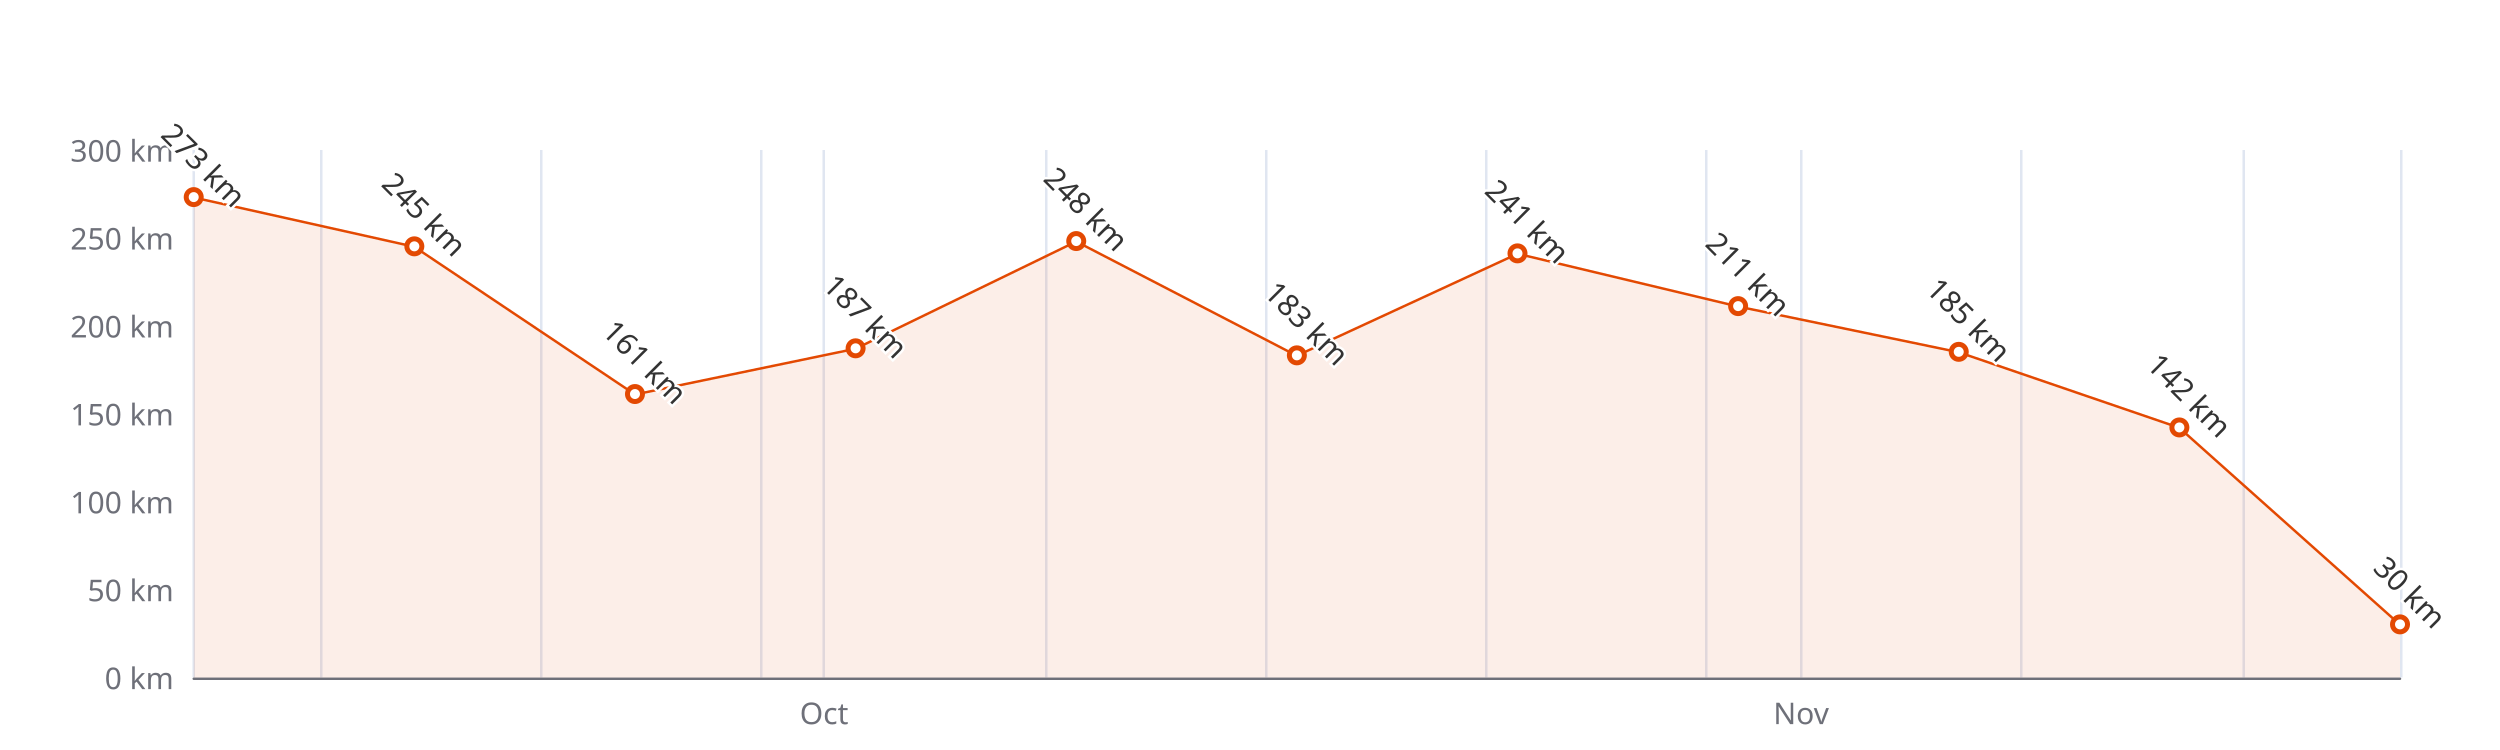
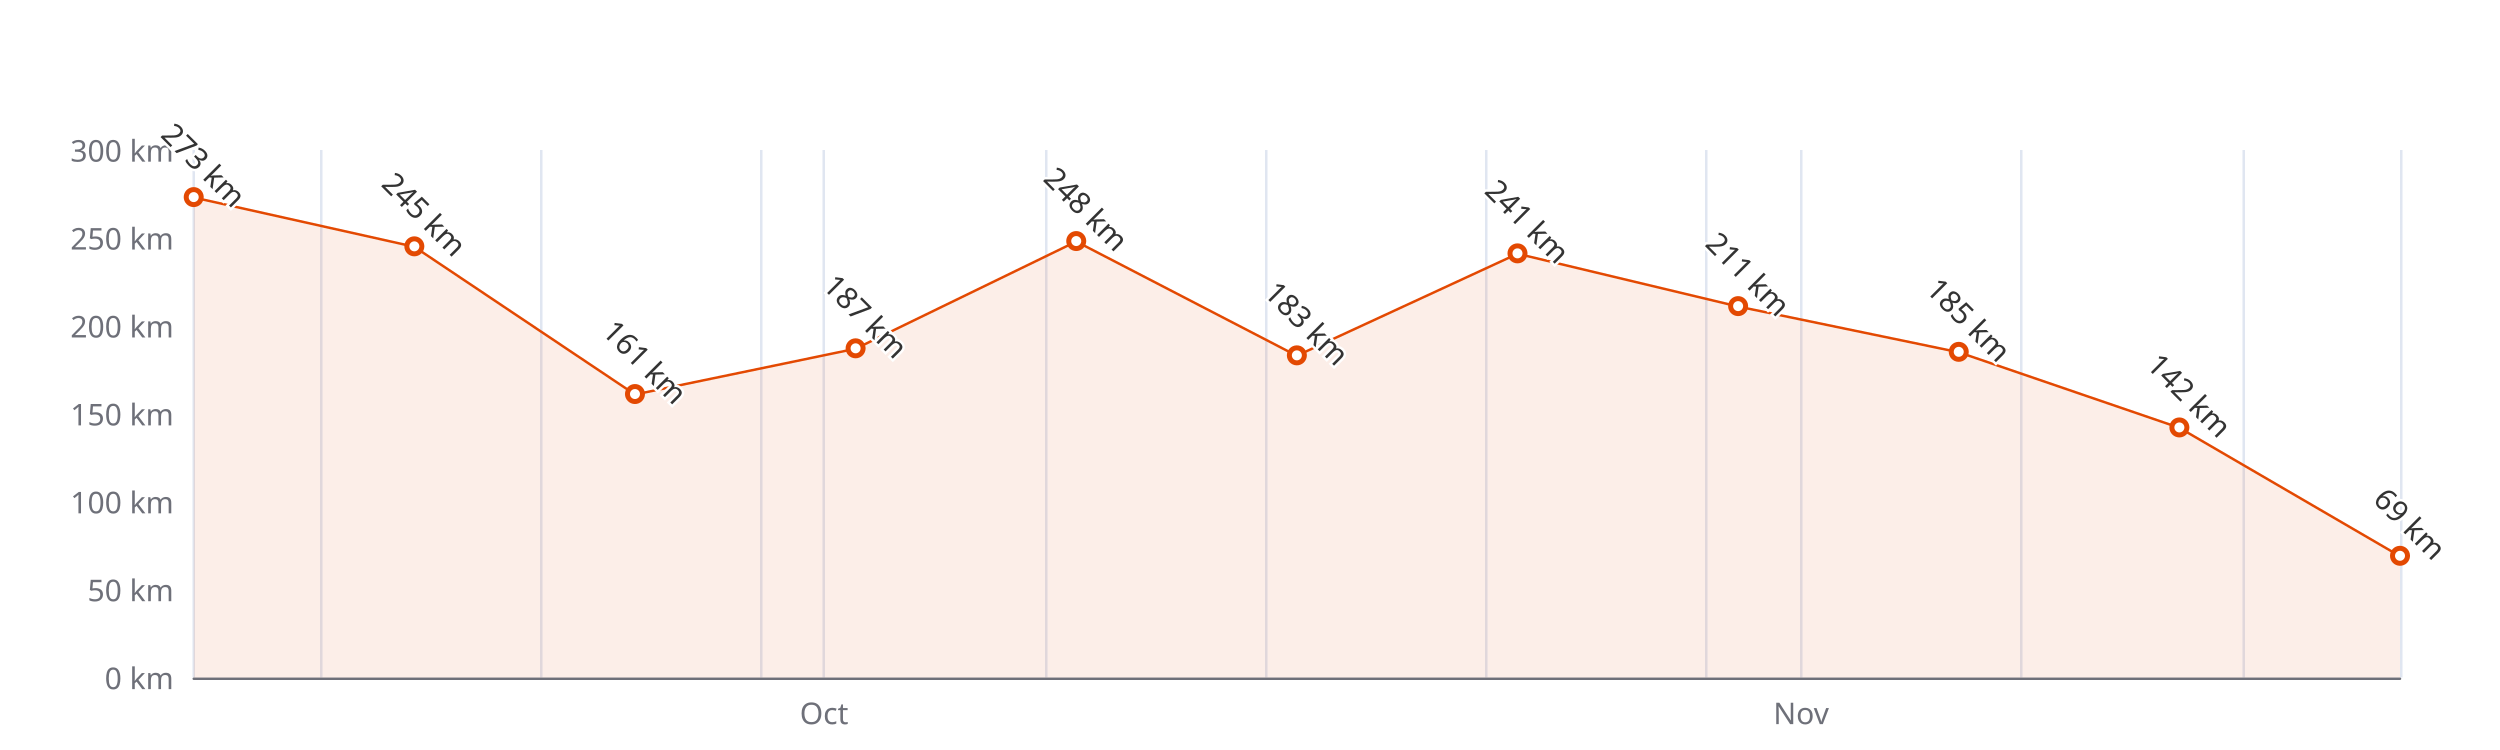
<svg xmlns="http://www.w3.org/2000/svg" width="1000" height="300" version="1.1" baseProfile="full" viewBox="0 0 1000 300">
  <rect width="1000" height="300" x="0" y="0" id="0" fill="#ffffff" />
  <path d="M77.5 60L77.5 271" fill="none" stroke="#E0E6F1" />
  <path d="M128.5 60L128.5 271" fill="none" stroke="#E0E6F1" />
  <path d="M216.5 60L216.5 271" fill="none" stroke="#E0E6F1" />
  <path d="M304.5 60L304.5 271" fill="none" stroke="#E0E6F1" />
  <path d="M329.5 60L329.5 271" fill="none" stroke="#E0E6F1" />
  <path d="M418.5 60L418.5 271" fill="none" stroke="#E0E6F1" />
  <path d="M506.5 60L506.5 271" fill="none" stroke="#E0E6F1" />
  <path d="M594.5 60L594.5 271" fill="none" stroke="#E0E6F1" />
  <path d="M682.5 60L682.5 271" fill="none" stroke="#E0E6F1" />
  <path d="M720.5 60L720.5 271" fill="none" stroke="#E0E6F1" />
  <path d="M808.5 60L808.5 271" fill="none" stroke="#E0E6F1" />
  <path d="M897.5 60L897.5 271" fill="none" stroke="#E0E6F1" />
  <path d="M960.5 60L960.5 271" fill="none" stroke="#E0E6F1" />
  <path d="M77.5 271.5L960 271.5" fill="none" stroke="#6E7079" stroke-linecap="round" />
  <text dominant-baseline="central" text-anchor="end" style="font-size:12px;font-family:sans-serif;" xml:space="preserve" transform="translate(69.48 271)" fill="#6E7079">0 km</text>
  <text dominant-baseline="central" text-anchor="end" style="font-size:12px;font-family:sans-serif;" xml:space="preserve" transform="translate(69.48 235.8333)" fill="#6E7079">50 km</text>
  <text dominant-baseline="central" text-anchor="end" style="font-size:12px;font-family:sans-serif;" xml:space="preserve" transform="translate(69.48 200.6667)" fill="#6E7079">100 km</text>
  <text dominant-baseline="central" text-anchor="end" style="font-size:12px;font-family:sans-serif;" xml:space="preserve" transform="translate(69.48 165.5)" fill="#6E7079">150 km</text>
  <text dominant-baseline="central" text-anchor="end" style="font-size:12px;font-family:sans-serif;" xml:space="preserve" transform="translate(69.48 130.3333)" fill="#6E7079">200 km</text>
  <text dominant-baseline="central" text-anchor="end" style="font-size:12px;font-family:sans-serif;" xml:space="preserve" transform="translate(69.48 95.1667)" fill="#6E7079">250 km</text>
  <text dominant-baseline="central" text-anchor="end" style="font-size:12px;font-family:sans-serif;" xml:space="preserve" transform="translate(69.48 60)" fill="#6E7079">300 km</text>
  <text dominant-baseline="central" text-anchor="middle" style="font: normal normal 12px sans-serif" y="6" transform="translate(329.6286 279)" fill="#6E7079">Oct</text>
  <text dominant-baseline="central" text-anchor="middle" style="font: normal normal 12px sans-serif" y="6" transform="translate(720.4589 279)" fill="#6E7079">Nov</text>
  <g clip-path="url(#zr4-c0)">
-     <path d="M77.5 79L165.7 98.7L254 157.8L342.2 139.5L430.5 96.6L518.7 142.3L607 101.5L695.2 122.6L783.5 140.9L871.7 171.1L960 249.9L960 271L871.7 271L783.5 271L695.2 271L607 271L518.7 271L430.5 271L342.2 271L254 271L165.7 271L77.5 271Z" fill="rgb(227,73,2)" fill-opacity="0.09" />
-     <path d="M77.5 79L165.7 98.7L254 157.8L342.2 139.5L430.5 96.6L518.7 142.3L607 101.5L695.2 122.6L783.5 140.9L871.7 171.1L960 249.9" fill="none" stroke="#E34902" stroke-linejoin="bevel" />
+     <path d="M77.5 79L165.7 98.7L254 157.8L342.2 139.5L430.5 96.6L518.7 142.3L607 101.5L695.2 122.6L783.5 140.9L871.7 171.1L960 222.5L960 271L871.7 271L783.5 271L695.2 271L607 271L518.7 271L430.5 271L342.2 271L254 271L165.7 271L77.5 271Z" fill="rgb(227,73,2)" fill-opacity="0.09" />
+     <path d="M77.5 79L165.7 98.7L254 157.8L342.2 139.5L430.5 96.6L518.7 142.3L607 101.5L695.2 122.6L783.5 140.9L871.7 171.1L960 222.5" fill="none" stroke="#E34902" stroke-linejoin="bevel" />
  </g>
  <path d="M1 0A1 1 0 1 1 1 -0.1A1 1 0 0 1 1 0" transform="matrix(3,0,0,3,77.48,78.99)" fill="#fff" stroke="#E34902" stroke-width="0.667" />
  <path d="M1 0A1 1 0 1 1 1 -0.1A1 1 0 0 1 1 0" transform="matrix(3,0,0,3,165.732,98.6833)" fill="#fff" stroke="#E34902" stroke-width="0.667" />
  <path d="M1 0A1 1 0 1 1 1 -0.1A1 1 0 0 1 1 0" transform="matrix(3,0,0,3,253.984,157.7633)" fill="#fff" stroke="#E34902" stroke-width="0.667" />
  <path d="M1 0A1 1 0 1 1 1 -0.1A1 1 0 0 1 1 0" transform="matrix(3,0,0,3,342.236,139.4767)" fill="#fff" stroke="#E34902" stroke-width="0.667" />
  <path d="M1 0A1 1 0 1 1 1 -0.1A1 1 0 0 1 1 0" transform="matrix(3,0,0,3,430.488,96.5733)" fill="#fff" stroke="#E34902" stroke-width="0.667" />
  <path d="M1 0A1 1 0 1 1 1 -0.1A1 1 0 0 1 1 0" transform="matrix(3,0,0,3,518.74,142.29)" fill="#fff" stroke="#E34902" stroke-width="0.667" />
  <path d="M1 0A1 1 0 1 1 1 -0.1A1 1 0 0 1 1 0" transform="matrix(3,0,0,3,606.992,101.4967)" fill="#fff" stroke="#E34902" stroke-width="0.667" />
  <path d="M1 0A1 1 0 1 1 1 -0.1A1 1 0 0 1 1 0" transform="matrix(3,0,0,3,695.244,122.5967)" fill="#fff" stroke="#E34902" stroke-width="0.667" />
  <path d="M1 0A1 1 0 1 1 1 -0.1A1 1 0 0 1 1 0" transform="matrix(3,0,0,3,783.496,140.8833)" fill="#fff" stroke="#E34902" stroke-width="0.667" />
  <path d="M1 0A1 1 0 1 1 1 -0.1A1 1 0 0 1 1 0" transform="matrix(3,0,0,3,871.748,171.1267)" fill="#fff" stroke="#E34902" stroke-width="0.667" />
-   <path d="M1 0A1 1 0 1 1 1 -0.1A1 1 0 0 1 1 0" transform="matrix(3,0,0,3,960,249.9)" fill="#fff" stroke="#E34902" stroke-width="0.667" />
+   <path d="M1 0A1 1 0 1 1 1 -0.1A1 1 0 0 1 1 0" transform="matrix(3,0,0,3,960,222.47)" fill="#fff" stroke="#E34902" stroke-width="0.667" />
  <text dominant-baseline="central" text-anchor="middle" style="font-size:12px;font-family:sans-serif;" xml:space="preserve" y="-6" transform="matrix(0.707,0.707,-0.707,0.707,77.48,69.99)" fill="#333" stroke="rgb(255,255,255)" stroke-width="2" paint-order="stroke" stroke-miterlimit="2">273 km</text>
  <text dominant-baseline="central" text-anchor="middle" style="font-size:12px;font-family:sans-serif;" xml:space="preserve" y="-6" transform="matrix(0.707,0.707,-0.707,0.707,165.732,89.6833)" fill="#333" stroke="rgb(255,255,255)" stroke-width="2" paint-order="stroke" stroke-miterlimit="2">245 km</text>
  <text dominant-baseline="central" text-anchor="middle" style="font-size:12px;font-family:sans-serif;" xml:space="preserve" y="-6" transform="matrix(0.707,0.707,-0.707,0.707,253.984,148.7633)" fill="#333" stroke="rgb(255,255,255)" stroke-width="2" paint-order="stroke" stroke-miterlimit="2">161 km</text>
  <text dominant-baseline="central" text-anchor="middle" style="font-size:12px;font-family:sans-serif;" xml:space="preserve" y="-6" transform="matrix(0.707,0.707,-0.707,0.707,342.236,130.4767)" fill="#333" stroke="rgb(255,255,255)" stroke-width="2" paint-order="stroke" stroke-miterlimit="2">187 km</text>
  <text dominant-baseline="central" text-anchor="middle" style="font-size:12px;font-family:sans-serif;" xml:space="preserve" y="-6" transform="matrix(0.707,0.707,-0.707,0.707,430.488,87.5733)" fill="#333" stroke="rgb(255,255,255)" stroke-width="2" paint-order="stroke" stroke-miterlimit="2">248 km</text>
  <text dominant-baseline="central" text-anchor="middle" style="font-size:12px;font-family:sans-serif;" xml:space="preserve" y="-6" transform="matrix(0.707,0.707,-0.707,0.707,518.74,133.29)" fill="#333" stroke="rgb(255,255,255)" stroke-width="2" paint-order="stroke" stroke-miterlimit="2">183 km</text>
  <text dominant-baseline="central" text-anchor="middle" style="font-size:12px;font-family:sans-serif;" xml:space="preserve" y="-6" transform="matrix(0.707,0.707,-0.707,0.707,606.992,92.4967)" fill="#333" stroke="rgb(255,255,255)" stroke-width="2" paint-order="stroke" stroke-miterlimit="2">241 km</text>
  <text dominant-baseline="central" text-anchor="middle" style="font-size:12px;font-family:sans-serif;" xml:space="preserve" y="-6" transform="matrix(0.707,0.707,-0.707,0.707,695.244,113.5967)" fill="#333" stroke="rgb(255,255,255)" stroke-width="2" paint-order="stroke" stroke-miterlimit="2">211 km</text>
  <text dominant-baseline="central" text-anchor="middle" style="font-size:12px;font-family:sans-serif;" xml:space="preserve" y="-6" transform="matrix(0.707,0.707,-0.707,0.707,783.496,131.8833)" fill="#333" stroke="rgb(255,255,255)" stroke-width="2" paint-order="stroke" stroke-miterlimit="2">185 km</text>
  <text dominant-baseline="central" text-anchor="middle" style="font-size:12px;font-family:sans-serif;" xml:space="preserve" y="-6" transform="matrix(0.707,0.707,-0.707,0.707,871.748,162.1267)" fill="#333" stroke="rgb(255,255,255)" stroke-width="2" paint-order="stroke" stroke-miterlimit="2">142 km</text>
-   <text dominant-baseline="central" text-anchor="middle" style="font-size:12px;font-family:sans-serif;" xml:space="preserve" y="-6" transform="matrix(0.707,0.707,-0.707,0.707,960,240.9)" fill="#333" stroke="rgb(255,255,255)" stroke-width="2" paint-order="stroke" stroke-miterlimit="2">30 km</text>
+   <text dominant-baseline="central" text-anchor="middle" style="font-size:12px;font-family:sans-serif;" xml:space="preserve" y="-6" transform="matrix(0.707,0.707,-0.707,0.707,960,213.47)" fill="#333" stroke="rgb(255,255,255)" stroke-width="2" paint-order="stroke" stroke-miterlimit="2">69 km</text>
  <defs>
    <clipPath id="zr4-c0">
      <path d="M76 59.5l884 0l0 212l-884 0Z" fill="#000" />
    </clipPath>
  </defs>
</svg>
